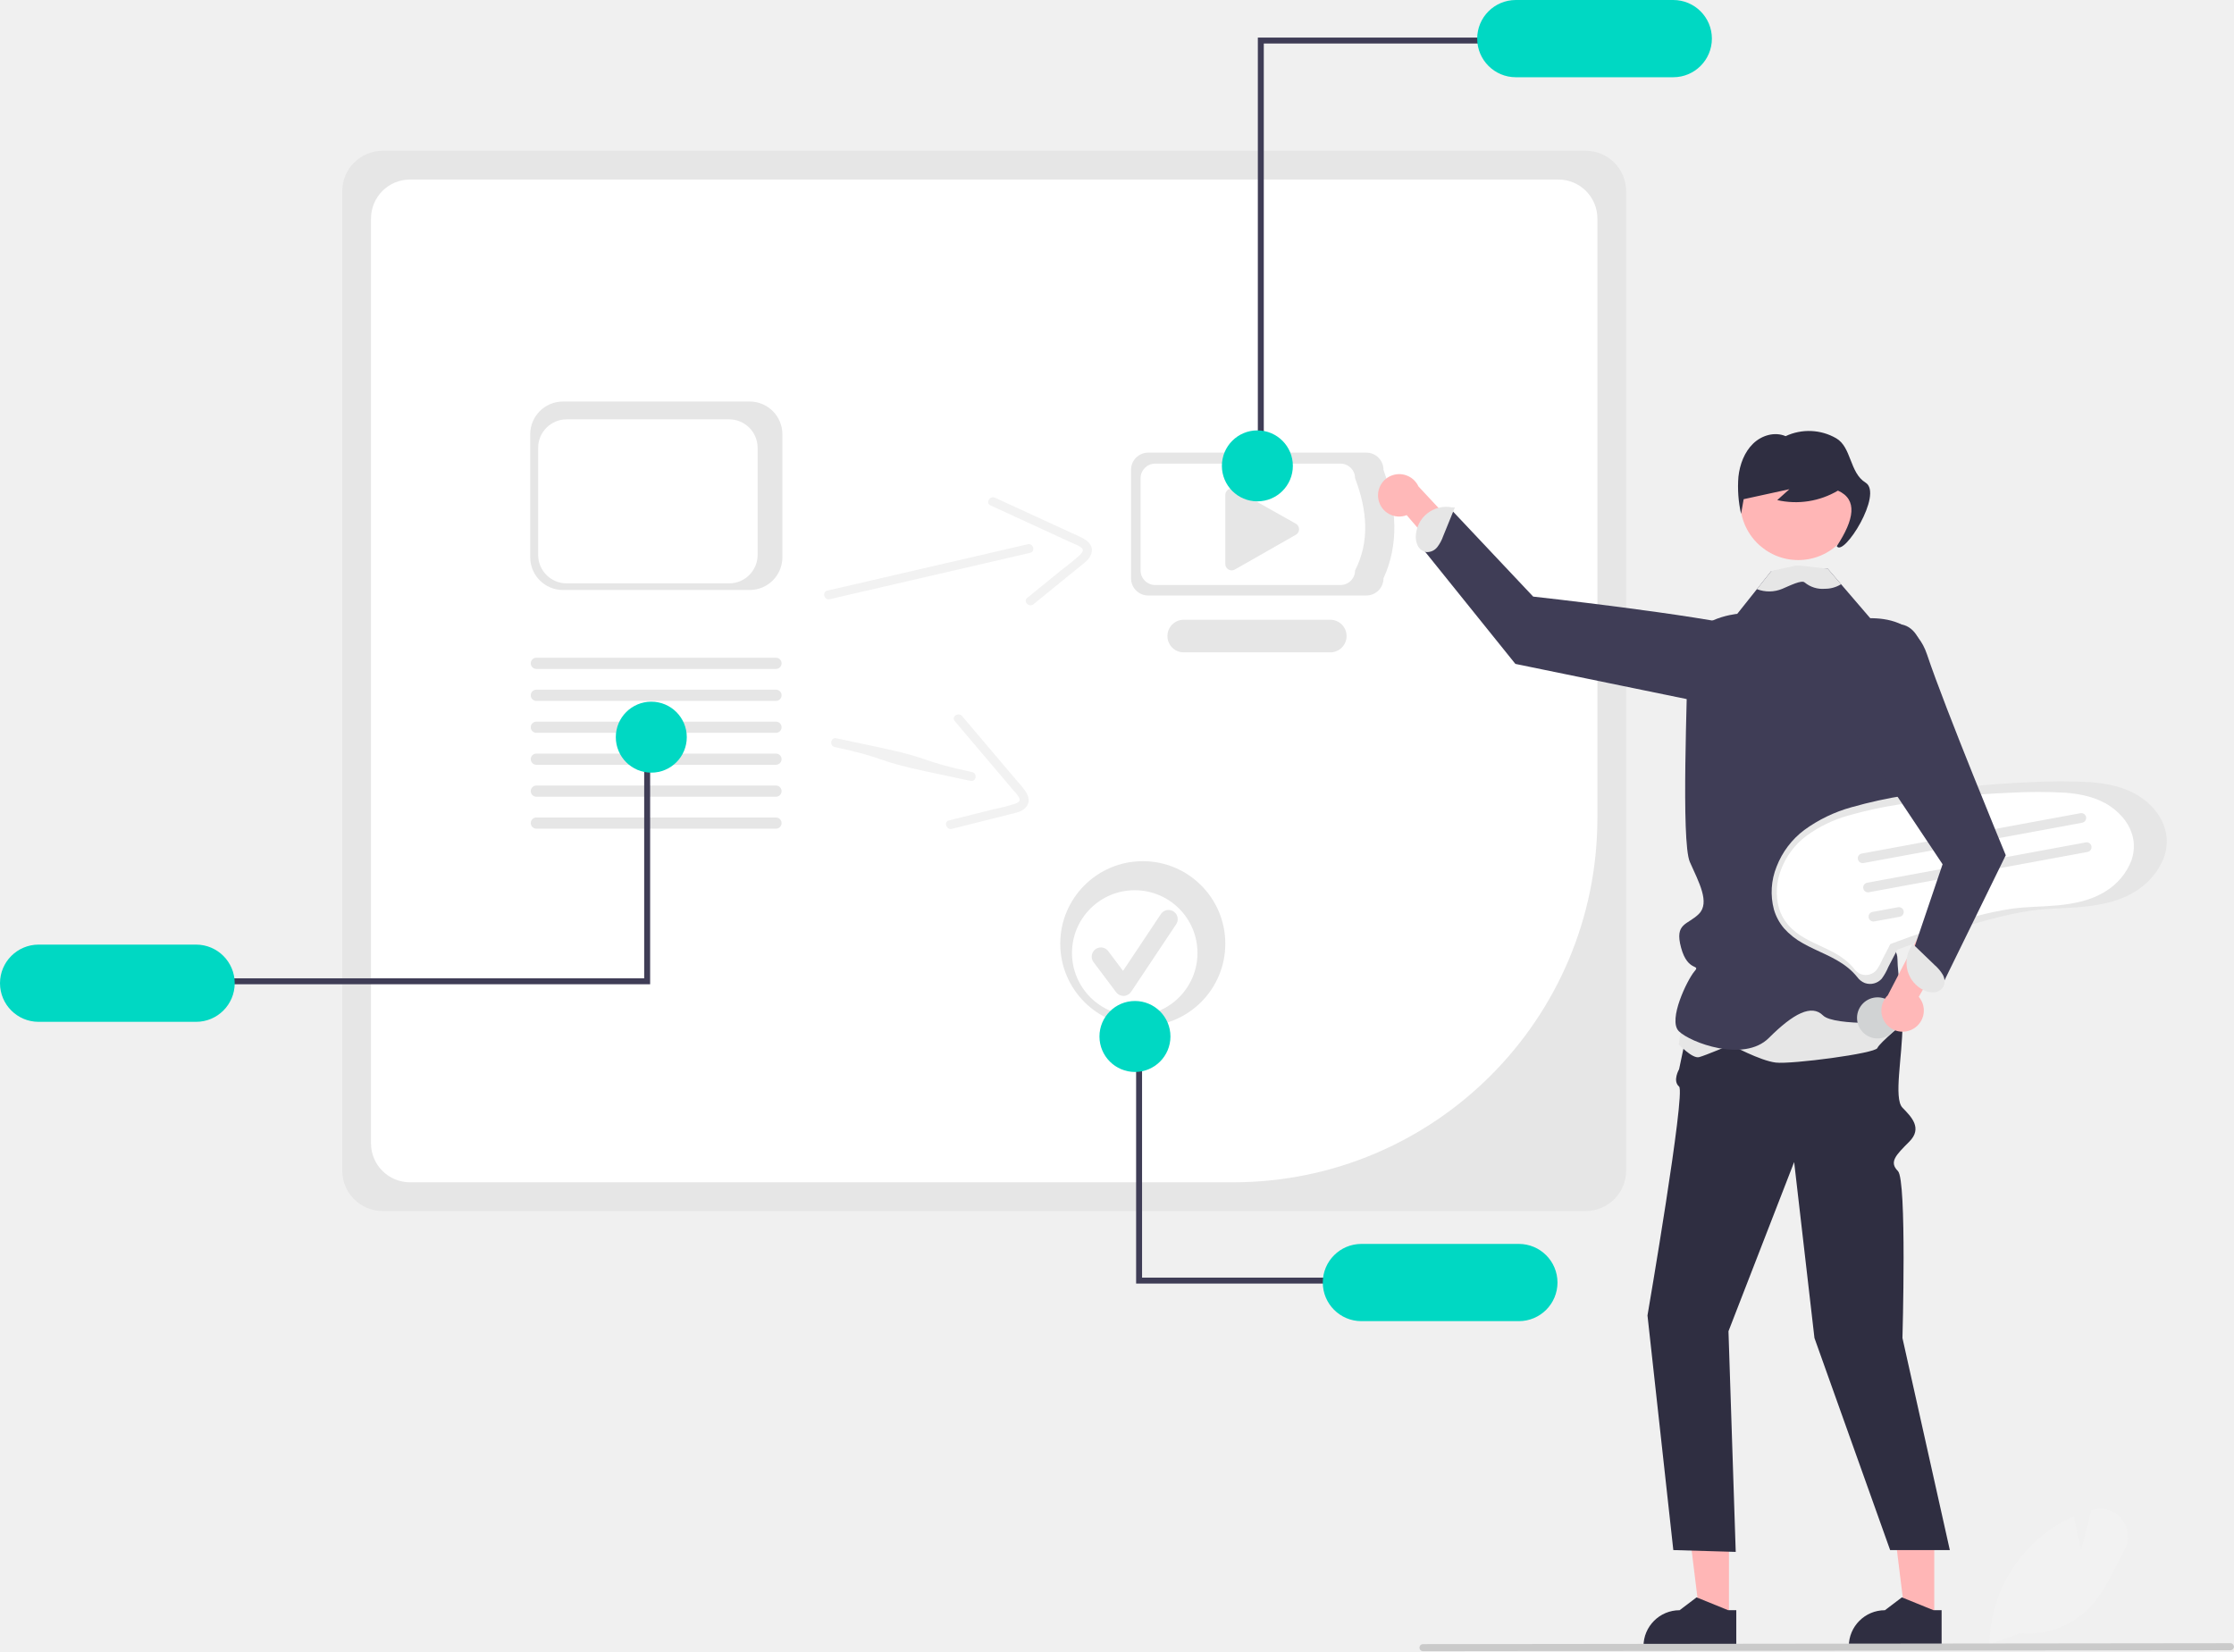
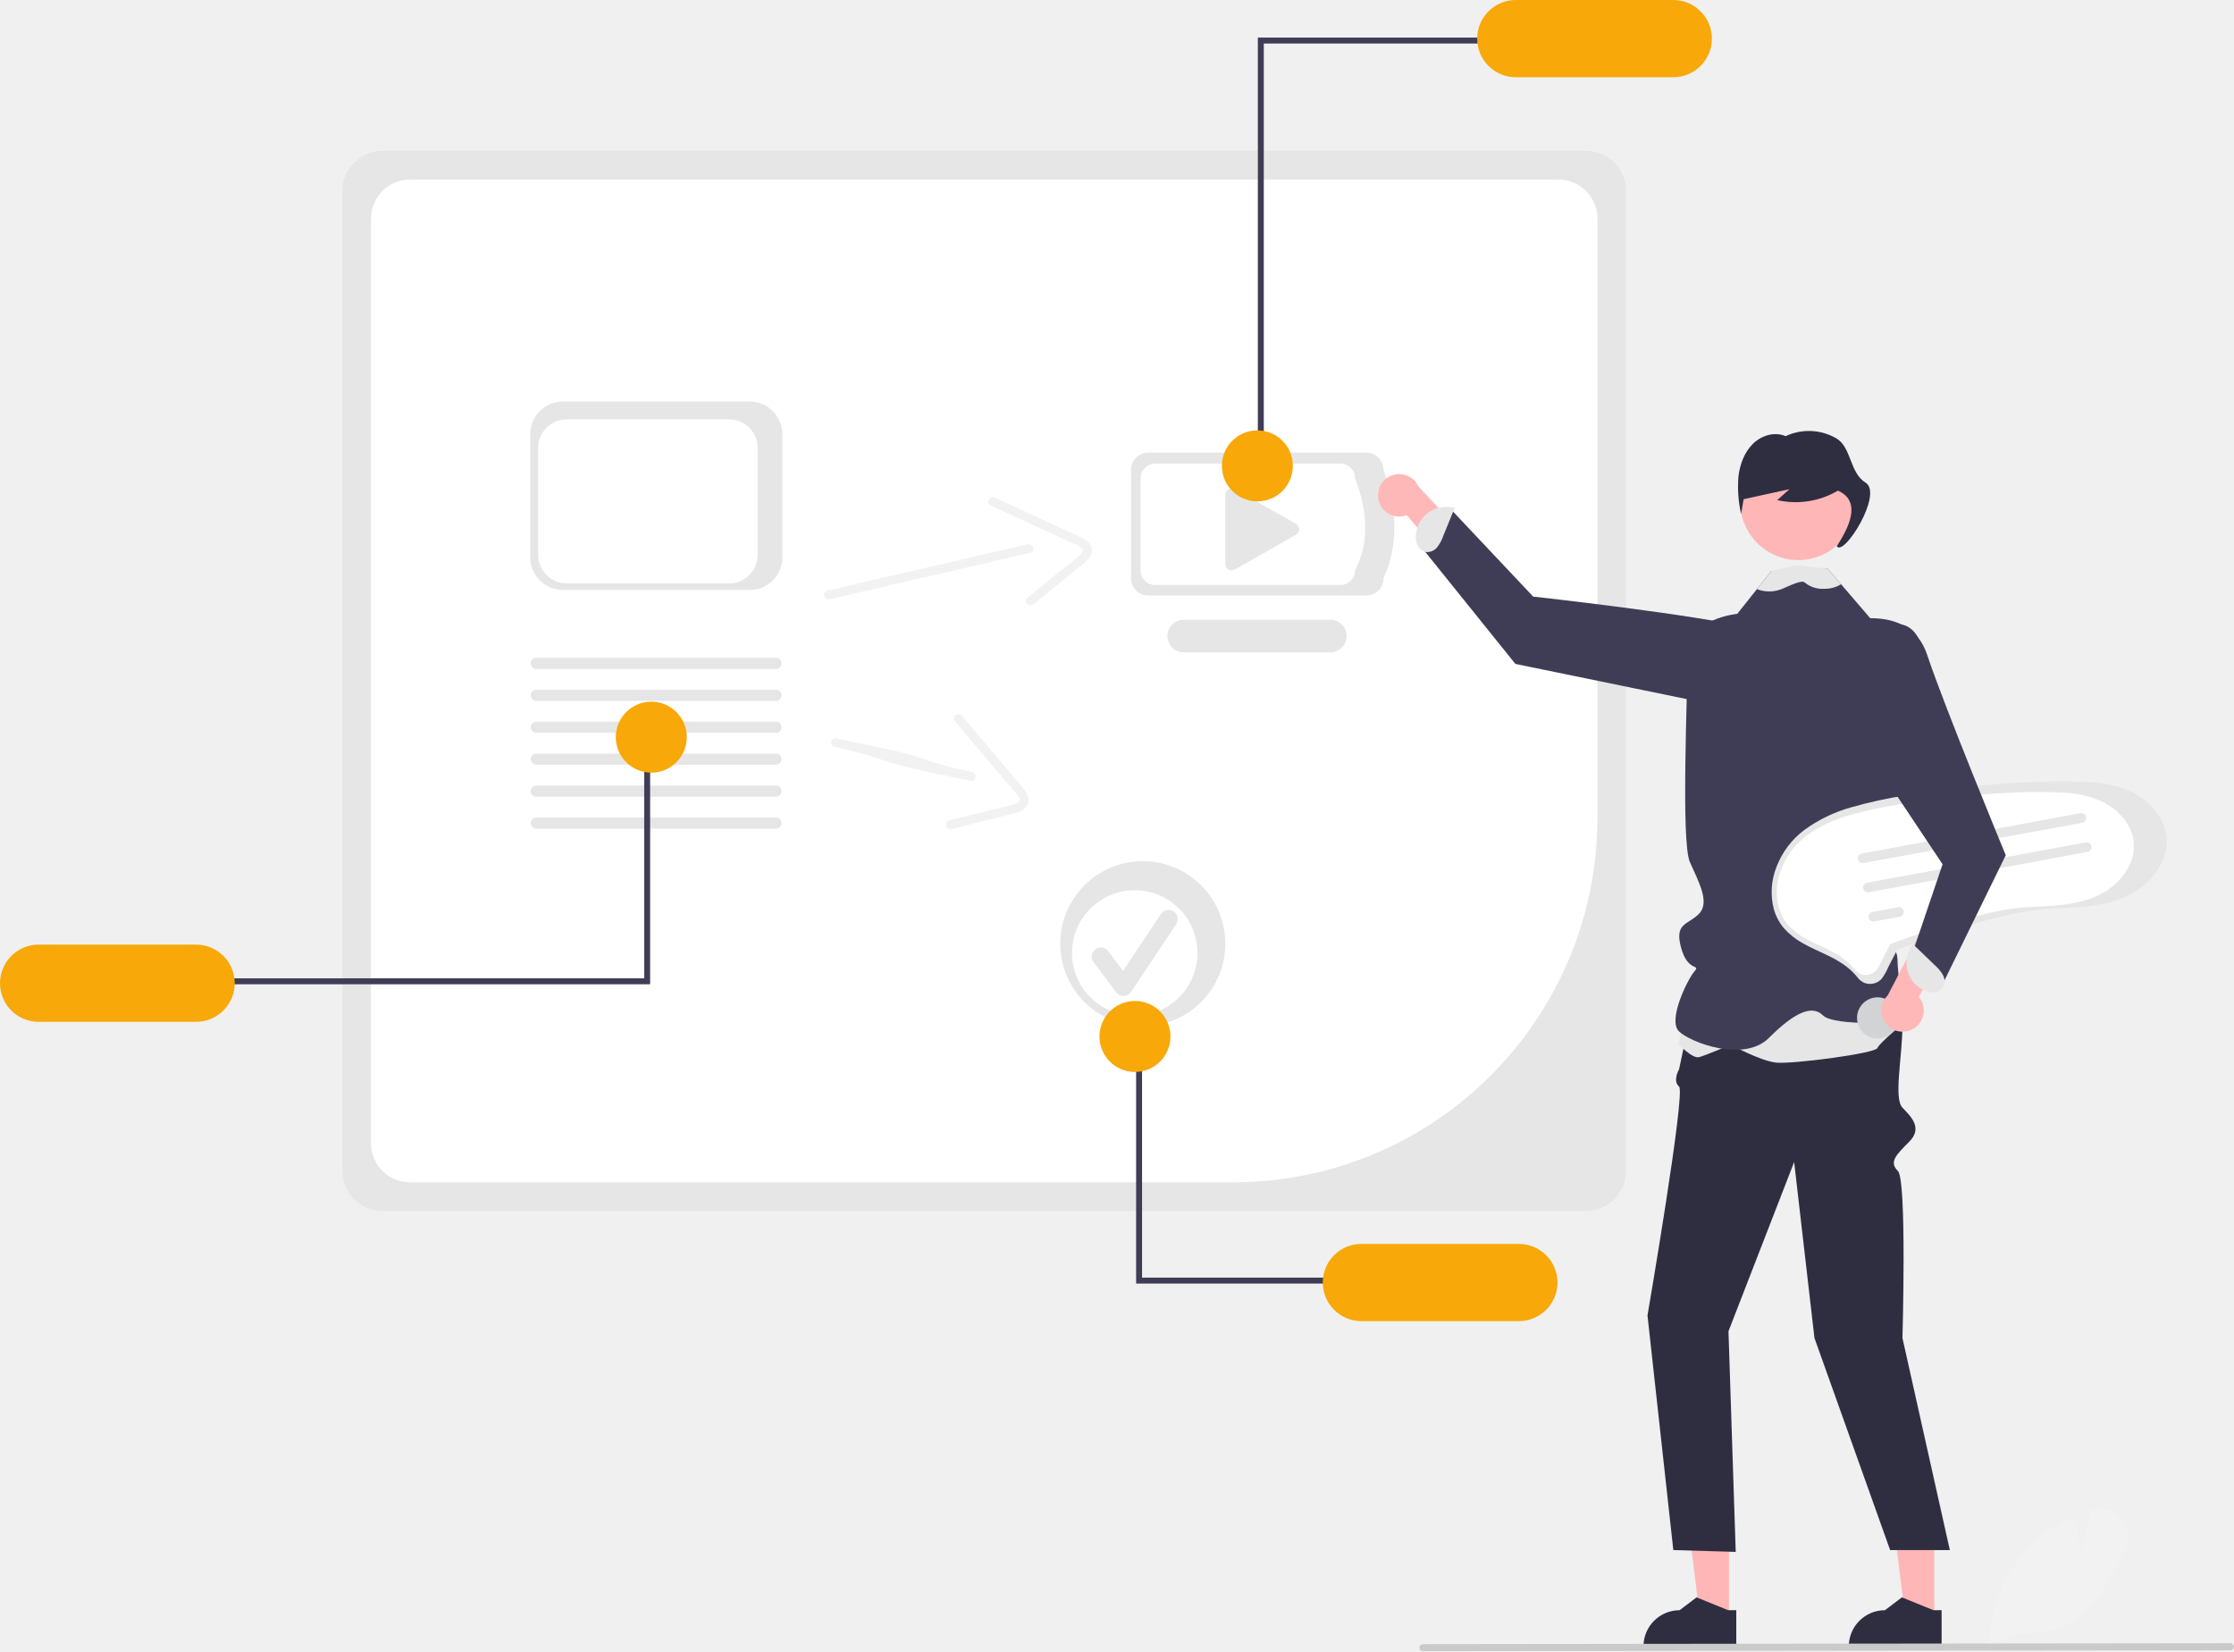
<svg xmlns="http://www.w3.org/2000/svg" data-name="Layer 1" width="751.951" height="555.868" viewBox="0 0 751.951 555.868">
  <path d="M757.765,579.763H352.83a13.625,13.625,0,0,1-13.609-13.609V236.431a13.625,13.625,0,0,1,13.609-13.609H757.765a13.625,13.625,0,0,1,13.609,13.609V566.154A13.625,13.625,0,0,1,757.765,579.763Z" transform="translate(-224.0247 -172.0659)" fill="#e6e6e6" />
  <path d="M362.011,232.509a13.124,13.124,0,0,0-13.109,13.109V556.975a13.124,13.124,0,0,0,13.109,13.108H639.174a122.66,122.66,0,0,0,122.521-122.521V245.618a13.124,13.124,0,0,0-13.109-13.109Z" transform="translate(-224.0247 -172.0659)" fill="#fff" />
  <path d="M683.925,372.54H610.5a5.782,5.782,0,0,1-5.776-5.776V330.219a5.782,5.782,0,0,1,5.776-5.776h73.424a5.782,5.782,0,0,1,5.776,5.776c4.543,12.932,5.189,25.221,0,36.545A5.782,5.782,0,0,1,683.925,372.54Z" transform="translate(-224.0247 -172.0659)" fill="#e6e6e6" />
  <path d="M675.226,369.008H612.845a4.913,4.913,0,0,1-4.907-4.907V333.052a4.913,4.913,0,0,1,4.907-4.907h62.382a4.913,4.913,0,0,1,4.907,4.907c4.21,11.058,4.887,21.521,0,31.049A4.913,4.913,0,0,1,675.226,369.008Z" transform="translate(-224.0247 -172.0659)" fill="#fff" />
  <path d="M671.862,391.683H622.4a5.488,5.488,0,0,1-.02-10.975h49.482a5.488,5.488,0,0,1,0,10.975Z" transform="translate(-224.0247 -172.0659)" fill="#e6e6e6" />
  <path d="M638.606,336.528a2.153,2.153,0,0,0-2.146,2.149v23.261a2.145,2.145,0,0,0,3.208,1.864l20.531-11.707a2.144,2.144,0,0,0-.01-3.733l-20.53-11.555A2.142,2.142,0,0,0,638.606,336.528Z" transform="translate(-224.0247 -172.0659)" fill="#e6e6e6" />
  <path d="M938.139,683.43a9.168,9.168,0,0,0-9.789-3.129l-.384.114-3.447,13.459c-.516-2.006-1.622-6.534-2.318-10.966l-.06-.366-.342.15a46.75,46.75,0,0,0-10.084,6.078A48.361,48.361,0,0,0,893.631,725.188l-.006.258-.006.162.456-.162,9.795-3.501a29.241,29.241,0,0,0,23.578-8.792c3.958-4.174,6.672-9.543,9.297-14.738.769-1.513,1.555-3.075,2.36-4.576A9.319,9.319,0,0,0,938.139,683.43Z" transform="translate(-224.0247 -172.0659)" fill="#f2f2f2" />
  <path d="M687.995,340.212a7.098,7.098,0,0,0,9.517,5.28l29.275,34.056,3.706-12.572-29.023-31.157a7.136,7.136,0,0,0-13.474,4.393Z" transform="translate(-224.0247 -172.0659)" fill="#ffb8b8" />
  <polygon points="581.955 545.239 572.267 545.239 567.658 507.87 581.957 507.87 581.955 545.239" fill="#ffb6b6" />
  <path d="M805.721,714.141l-10.344-4.207-.296-.122-5.711,4.329a12.161,12.161,0,0,0-12.159,12.159v.395h31.237V714.141Z" transform="translate(-224.0247 -172.0659)" fill="#2f2e41" />
  <polygon points="651.067 545.239 641.379 545.239 636.77 507.87 651.069 507.87 651.067 545.239" fill="#ffb6b6" />
  <path d="M874.833,714.141l-10.344-4.207-.296-.122-5.711,4.329a12.161,12.161,0,0,0-12.159,12.159v.395h31.237V714.141Z" transform="translate(-224.0247 -172.0659)" fill="#2f2e41" />
  <path d="M852.226,494.155s12.152,12.642,12.152,23.029-3.038,24.65,0,27.772,6.835,6.919,2.278,11.476-6.835,6.835-3.797,9.873,1.519,56.201,1.519,56.201L880.327,693.897H860.234l-25.475-71.391-6.835-59.239-22.105,56.96,2.441,74.282-21.006-.613-8.695-78.985s12.911-75.134,10.633-77.06,0-5.813,0-5.813l6.076-28.77Z" transform="translate(-224.0247 -172.0659)" fill="#2f2e41" />
  <path d="M828.435,404.522s4.132-16.282-14.904-20.95-73.449-10.665-73.449-10.665l-27.499-29.18-9.318,13.532,30.827,38.308,73.043,15.003Z" transform="translate(-224.0247 -172.0659)" fill="#3f3d56" />
  <path d="M707.794,356.262a12.889,12.889,0,0,0,1.979-3.665l3.944-9.69-1.024-.043a10.23,10.23,0,0,0-12.095,9.316,6.661,6.661,0,0,0,.644,3.621,3.947,3.947,0,0,0,2.891,2.12A4.364,4.364,0,0,0,707.794,356.262Z" transform="translate(-224.0247 -172.0659)" fill="#e6e6e6" />
  <path d="M791.388,507.149l-2.278,16.516s4.557,4.894,6.835,4.282,10.633-4.173,10.633-4.173,9.873,5.396,15.189,6.008,33.417-3.059,34.176-4.894,9.587-9.019,9.587-9.019l-3.511-20.955Z" transform="translate(-224.0247 -172.0659)" fill="#e6e6e6" />
  <path d="M865.383,449.369s-1.929,15.926-.41,17.392c1.519,1.458-1.519,10.686-4.557,16.762s2.278,6.835,2.278,11.392,2.278,21.265,2.278,21.265-23.544,1.519-27.341-2.278-9.873-.759-18.227,7.595-26.498,1.519-30.295-2.278,2.954-17.468,5.233-20.118-2.195.418-4.473-7.982,2.195-7.595,5.992-11.392,0-10.633-3.038-17.468-.759-57.72-.759-69.871,16.708-13.671,16.708-13.671l6.615-8.316,4.861-6.114,9.524-.38.251-.008,9.212-.372,4.473,5.21,9.873,11.498,11.392,2.278c9.114,3.038,6.835,22.025,6.835,22.025Z" transform="translate(-224.0247 -172.0659)" fill="#3f3d56" />
  <circle cx="605.277" cy="169.023" r="19.522" fill="#ffb6b6" />
  <path d="M851.938,334.521c-5.37-3.293-4.682-11.903-9.855-14.91a18.424,18.424,0,0,0-17.032-.715c-3.644-1.559-8.01-.315-10.925,2.5s-4.493,6.968-4.959,11.145a41.705,41.705,0,0,0,.894,12.526q.434-2.475.869-4.949l15.39-3.364q-2.044,1.836-4.087,3.672a27.956,27.956,0,0,0,20.437-3.196c6.7,3.004,5.486,9.749-.396,18.701C844.551,359.729,858.056,338.274,851.938,334.521Z" transform="translate(-224.0247 -172.0659)" fill="#2f2e41" />
  <path d="M843.708,368.736a1.542,1.542,0,0,1-.137.099,10.227,10.227,0,0,1-5.324,1.443,9.414,9.414,0,0,1-6.782-2.127c-.995-.942-4.952,1.048-7.549,2.149a11.46,11.46,0,0,1-8.529.099l4.861-6.114,8.011-1.776h2l8.976,1.017Z" transform="translate(-224.0247 -172.0659)" fill="#e6e6e6" />
  <path d="M974.791,727.627l-271.75.307a1.191,1.191,0,1,1-.012-2.381h.012l271.75-.307a1.191,1.191,0,0,1,0,2.381Z" transform="translate(-224.0247 -172.0659)" fill="#cacaca" />
  <polygon points="425.383 155.694 423.383 155.694 423.383 12.651 502.04 12.651 502.04 14.651 425.383 14.651 425.383 155.694" fill="#3f3d56" />
-   <path d="M787.237,172.066h-53a13,13,0,1,0,0,26h53a13,13,0,0,0,0-26Z" transform="translate(-224.0247 -172.0659)" fill="#00d8c3" />
-   <circle cx="423.223" cy="156.834" r="11.946" fill="#00d8c3" />
+   <path d="M787.237,172.066h-53a13,13,0,1,0,0,26h53a13,13,0,0,0,0-26Z" transform="translate(-224.0247 -172.0659)" fill="#F8A808" />
+   <circle cx="423.223" cy="156.834" r="11.946" fill="#F8A808" />
  <path d="M503.297,373.788,555.703,361.661l15.042-3.481c1.882-.435,1.1-3.332-.782-2.897l-52.406,12.127-15.043,3.481c-1.882.435-1.1,3.332.782,2.897Z" transform="translate(-224.0247 -172.0659)" fill="#f2f2f2" />
  <path d="M557.413,342.206l28.055,12.905a9.289,9.289,0,0,1,2.655,1.437c.774.758.211,1.488-.421,2.149a63.263,63.263,0,0,1-5.971,4.929l-11.952,9.717c-1.5,1.22.617,3.348,2.103,2.14l10.41-8.463,5.205-4.232c1.475-1.199,3.27-2.422,3.862-4.332,1.245-4.013-3.668-5.608-6.399-6.864l-12.217-5.62L558.94,339.623c-1.74-.8-3.281,1.776-1.528,2.583Z" transform="translate(-224.0247 -172.0659)" fill="#f2f2f2" />
  <path d="M944.566,440.449c-4.998-3.389-11.07-4.648-17.005-5.075a182.41,182.41,0,0,0-20.252.024q-10.51.416-20.977,1.521-10.452,1.106-20.817,2.899a153.828,153.828,0,0,0-18.331,4.012,49.195,49.195,0,0,0-15.852,7.655,28.072,28.072,0,0,0-9.315,12.325,22.891,22.891,0,0,0-.899,14.456,17.234,17.234,0,0,0,3.408,6.331,23.744,23.744,0,0,0,6.348,5.026c4.958,2.831,10.576,4.533,15.06,8.158a21.29,21.29,0,0,1,3.215,3.197,5.835,5.835,0,0,0,2.583,2.032,5.275,5.275,0,0,0,5.668-1.459,19.189,19.189,0,0,0,2.231-3.966l2.366-4.564a6.382,6.382,0,0,1,.591-1.141c.177-.211-.14.004-.079-.051.033-.031.102-.03.14-.054a3.427,3.427,0,0,1,.611-.234q3.282-1.251,6.594-2.425c8.149-2.904,16.397-5.581,24.774-7.75a119.875,119.875,0,0,1,13.096-2.74c5.716-.814,11.518-.72,17.26-1.276,6.182-.599,12.56-1.85,17.862-5.254a23.193,23.193,0,0,0,9.602-11.493,16.08,16.08,0,0,0,.801-7.116C952.56,448.052,949.01,443.462,944.566,440.449Z" transform="translate(-224.0247 -172.0659)" fill="#e6e6e6" />
  <path d="M934.337,443.503c-4.517-3.062-10.004-4.2-15.367-4.586a164.839,164.839,0,0,0-18.301.022q-9.497.376-18.956,1.374-9.445 1-18.811,2.62a139.01,139.01,0,0,0-16.565,3.626A44.456,44.456,0,0,0,832.011,453.476a25.368,25.368,0,0,0-8.418,11.138,20.686,20.686,0,0,0-.813,13.063,15.574,15.574,0,0,0,3.079,5.721,21.457,21.457,0,0,0,5.737,4.542c4.48,2.558,9.557,4.097,13.609,7.372a19.239,19.239,0,0,1,2.906,2.889,5.273,5.273,0,0,0,2.334,1.836,4.767,4.767,0,0,0,5.122-1.319,17.341,17.341,0,0,0,2.016-3.584l2.138-4.124a5.767,5.767,0,0,1,.534-1.031c.16-.191-.126.004-.072-.046.03-.028.092-.027.126-.049a3.097,3.097,0,0,1,.552-.212q2.966-1.131,5.959-2.191c7.364-2.625,14.817-5.044,22.388-7.003a108.324,108.324,0,0,1,11.835-2.476c5.165-.736,10.409-.65,15.597-1.153,5.586-.541,11.351-1.672,16.141-4.748a20.959,20.959,0,0,0,8.677-10.386,14.531,14.531,0,0,0,.724-6.43C941.561,450.373,938.352,446.226,934.337,443.503Z" transform="translate(-224.0247 -172.0659)" fill="#fff" />
  <path d="M924.877,449.033,851.276,462.607a1.628,1.628,0,1,1-.6-3.201l.01-.002,73.601-13.575a1.628,1.628,0,1,1,.591,3.203Z" transform="translate(-224.0247 -172.0659)" fill="#e6e6e6" />
  <path d="M926.69,458.862,853.089,472.437a1.628,1.628,0,1,1-.6-3.201l.01-.002,73.601-13.575a1.628,1.628,0,1,1,.591,3.203Z" transform="translate(-224.0247 -172.0659)" fill="#e6e6e6" />
  <path d="M863.479,480.684l-8.577,1.582a1.628,1.628,0,0,1-.591-3.203l8.577-1.582a1.628,1.628,0,0,1,.591,3.203Z" transform="translate(-224.0247 -172.0659)" fill="#e6e6e6" />
  <circle cx="856.01" cy="514.742" r="6.921" transform="translate(-303.1895 -8.26639) rotate(-10.45006)" fill="#d1d3d4" />
  <path d="M476.366,370.688H413.5a11.021,11.021,0,0,1-11.008-11.008V318.248a11.021,11.021,0,0,1,11.008-11.008h62.866A11.021,11.021,0,0,1,487.374,318.248v41.433A11.021,11.021,0,0,1,476.366,370.688Z" transform="translate(-224.0247 -172.0659)" fill="#e6e6e6" />
  <path d="M469.457,368.456H414.744a9.592,9.592,0,0,1-9.58-9.58V322.817a9.592,9.592,0,0,1,9.58-9.58h54.713a9.592,9.592,0,0,1,9.58,9.58V358.876A9.592,9.592,0,0,1,469.457,368.456Z" transform="translate(-224.0247 -172.0659)" fill="#fff" />
  <path d="M485.221,408.017H404.555a1.882,1.882,0,0,1,0-3.764h80.666a1.882,1.882,0,0,1,0,3.764Z" transform="translate(-224.0247 -172.0659)" fill="#e6e6e6" />
  <path d="M485.221,397.261H404.555a1.882,1.882,0,0,1,0-3.764h80.666a1.882,1.882,0,0,1,0,3.764Z" transform="translate(-224.0247 -172.0659)" fill="#e6e6e6" />
  <path d="M485.221,418.772H404.555a1.882,1.882,0,1,1,0-3.764h80.666a1.882,1.882,0,1,1,0,3.764Z" transform="translate(-224.0247 -172.0659)" fill="#e6e6e6" />
  <path d="M485.221,429.527H404.555a1.882,1.882,0,1,1,0-3.764h80.666a1.882,1.882,0,1,1,0,3.764Z" transform="translate(-224.0247 -172.0659)" fill="#e6e6e6" />
  <path d="M485.221,440.283H404.555a1.882,1.882,0,1,1,0-3.764h80.666a1.882,1.882,0,1,1,0,3.764Z" transform="translate(-224.0247 -172.0659)" fill="#e6e6e6" />
  <path d="M485.221,451.038H404.555a1.882,1.882,0,0,1,0-3.764h80.666a1.882,1.882,0,0,1,0,3.764Z" transform="translate(-224.0247 -172.0659)" fill="#e6e6e6" />
  <polygon points="216.83 254.306 218.83 254.306 218.83 331.349 74.173 331.349 74.173 329.349 216.83 329.349 216.83 254.306" fill="#3f3d56" />
-   <path d="M237.025,516.066h53a13,13,0,0,0,0-26h-53a13,13,0,0,0,0,26Z" transform="translate(-224.0247 -172.0659)" fill="#00d8c3" />
-   <circle cx="219.223" cy="248.166" r="11.946" fill="#00d8c3" />
+   <path d="M237.025,516.066h53a13,13,0,0,0,0-26h-53a13,13,0,0,0,0,26Z" transform="translate(-224.0247 -172.0659)" fill="#F8A808" />
+   <circle cx="219.223" cy="248.166" r="11.946" fill="#F8A808" />
  <path d="M504.992,423.551c17.539,3.728,13.077,4.455,30.616,8.183l15.103,3.21c1.889.402,2.406-2.554.516-2.956-17.539-3.728-13.077-4.455-30.616-8.183l-15.103-3.21c-1.889-.402-2.407,2.554-.516,2.956Z" transform="translate(-224.0247 -172.0659)" fill="#f2f2f2" />
  <path d="M545.388,414.829l19.961,23.563a9.288,9.288,0,0,1,1.798,2.425c.381,1.015-.439,1.437-1.291,1.769A63.258,63.258,0,0,1,558.36,444.525l-14.941,3.748c-1.876.471-.858,3.295,1,2.829l13.013-3.265,6.507-1.632c1.843-.462,3.987-.812,5.332-2.292,2.826-3.109-.951-6.633-2.894-8.927L557.685,424.726l-9.819-11.591c-1.238-1.461-3.724.222-2.477,1.694Z" transform="translate(-224.0247 -172.0659)" fill="#f2f2f2" />
  <circle cx="384.653" cy="317.695" r="27.78" fill="#e6e6e6" />
  <circle cx="381.945" cy="320.814" r="21.119" fill="#fff" />
  <path d="M602.18,507.338a3.089,3.089,0,0,1-2.472-1.236l-7.579-10.105a3.09,3.09,0,1,1,4.942-3.71l.002.003,4.958,6.611,12.735-19.102a3.09,3.09,0,1,1,5.142,3.428l-15.158,22.736a3.091,3.091,0,0,1-2.485,1.375C602.237,507.338,602.209,507.338,602.18,507.338Z" transform="translate(-224.0247 -172.0659)" fill="#e6e6e6" />
  <path d="M868.075,518.379a7.098,7.098,0,0,0,1.794-10.734l22.306-38.978-13.088.711L859.429,507.149a7.136,7.136,0,0,0,8.646,11.23Z" transform="translate(-224.0247 -172.0659)" fill="#ffb8b8" />
  <path d="M842.951,381.753s23.624-7.595,29.7,10.633,26.501,67.593,26.501,67.593l-21.944,44.809-9.873-10.633,10.552-31.138-30.379-45.568Z" transform="translate(-224.0247 -172.0659)" fill="#3f3d56" />
  <path d="M877.961,500.212a12.89,12.89,0,0,0-2.671-3.196l-7.538-7.255-.419.935a10.23,10.23,0,0,0,4.168,14.687,6.661,6.661,0,0,0,3.602.744,3.946,3.946,0,0,0,3.041-1.899A4.364,4.364,0,0,0,877.961,500.212Z" transform="translate(-224.0247 -172.0659)" fill="#e6e6e6" />
  <polygon points="384.412 355.068 382.412 355.068 382.412 432.111 450.069 432.111 450.069 430.111 384.412 430.111 384.412 355.068" fill="#3f3d56" />
-   <path d="M748.267,603.828a13.012,13.012,0,0,0-13-13h-53a13,13,0,0,0,0,26h53A13.012,13.012,0,0,0,748.267,603.828Z" transform="translate(-224.0247 -172.0659)" fill="#00d8c3" />
-   <circle cx="382.019" cy="348.928" r="11.946" fill="#00d8c3" />
+   <path d="M748.267,603.828a13.012,13.012,0,0,0-13-13h-53a13,13,0,0,0,0,26h53A13.012,13.012,0,0,0,748.267,603.828Z" transform="translate(-224.0247 -172.0659)" fill="#F8A808" />
+   <circle cx="382.019" cy="348.928" r="11.946" fill="#F8A808" />
</svg>
